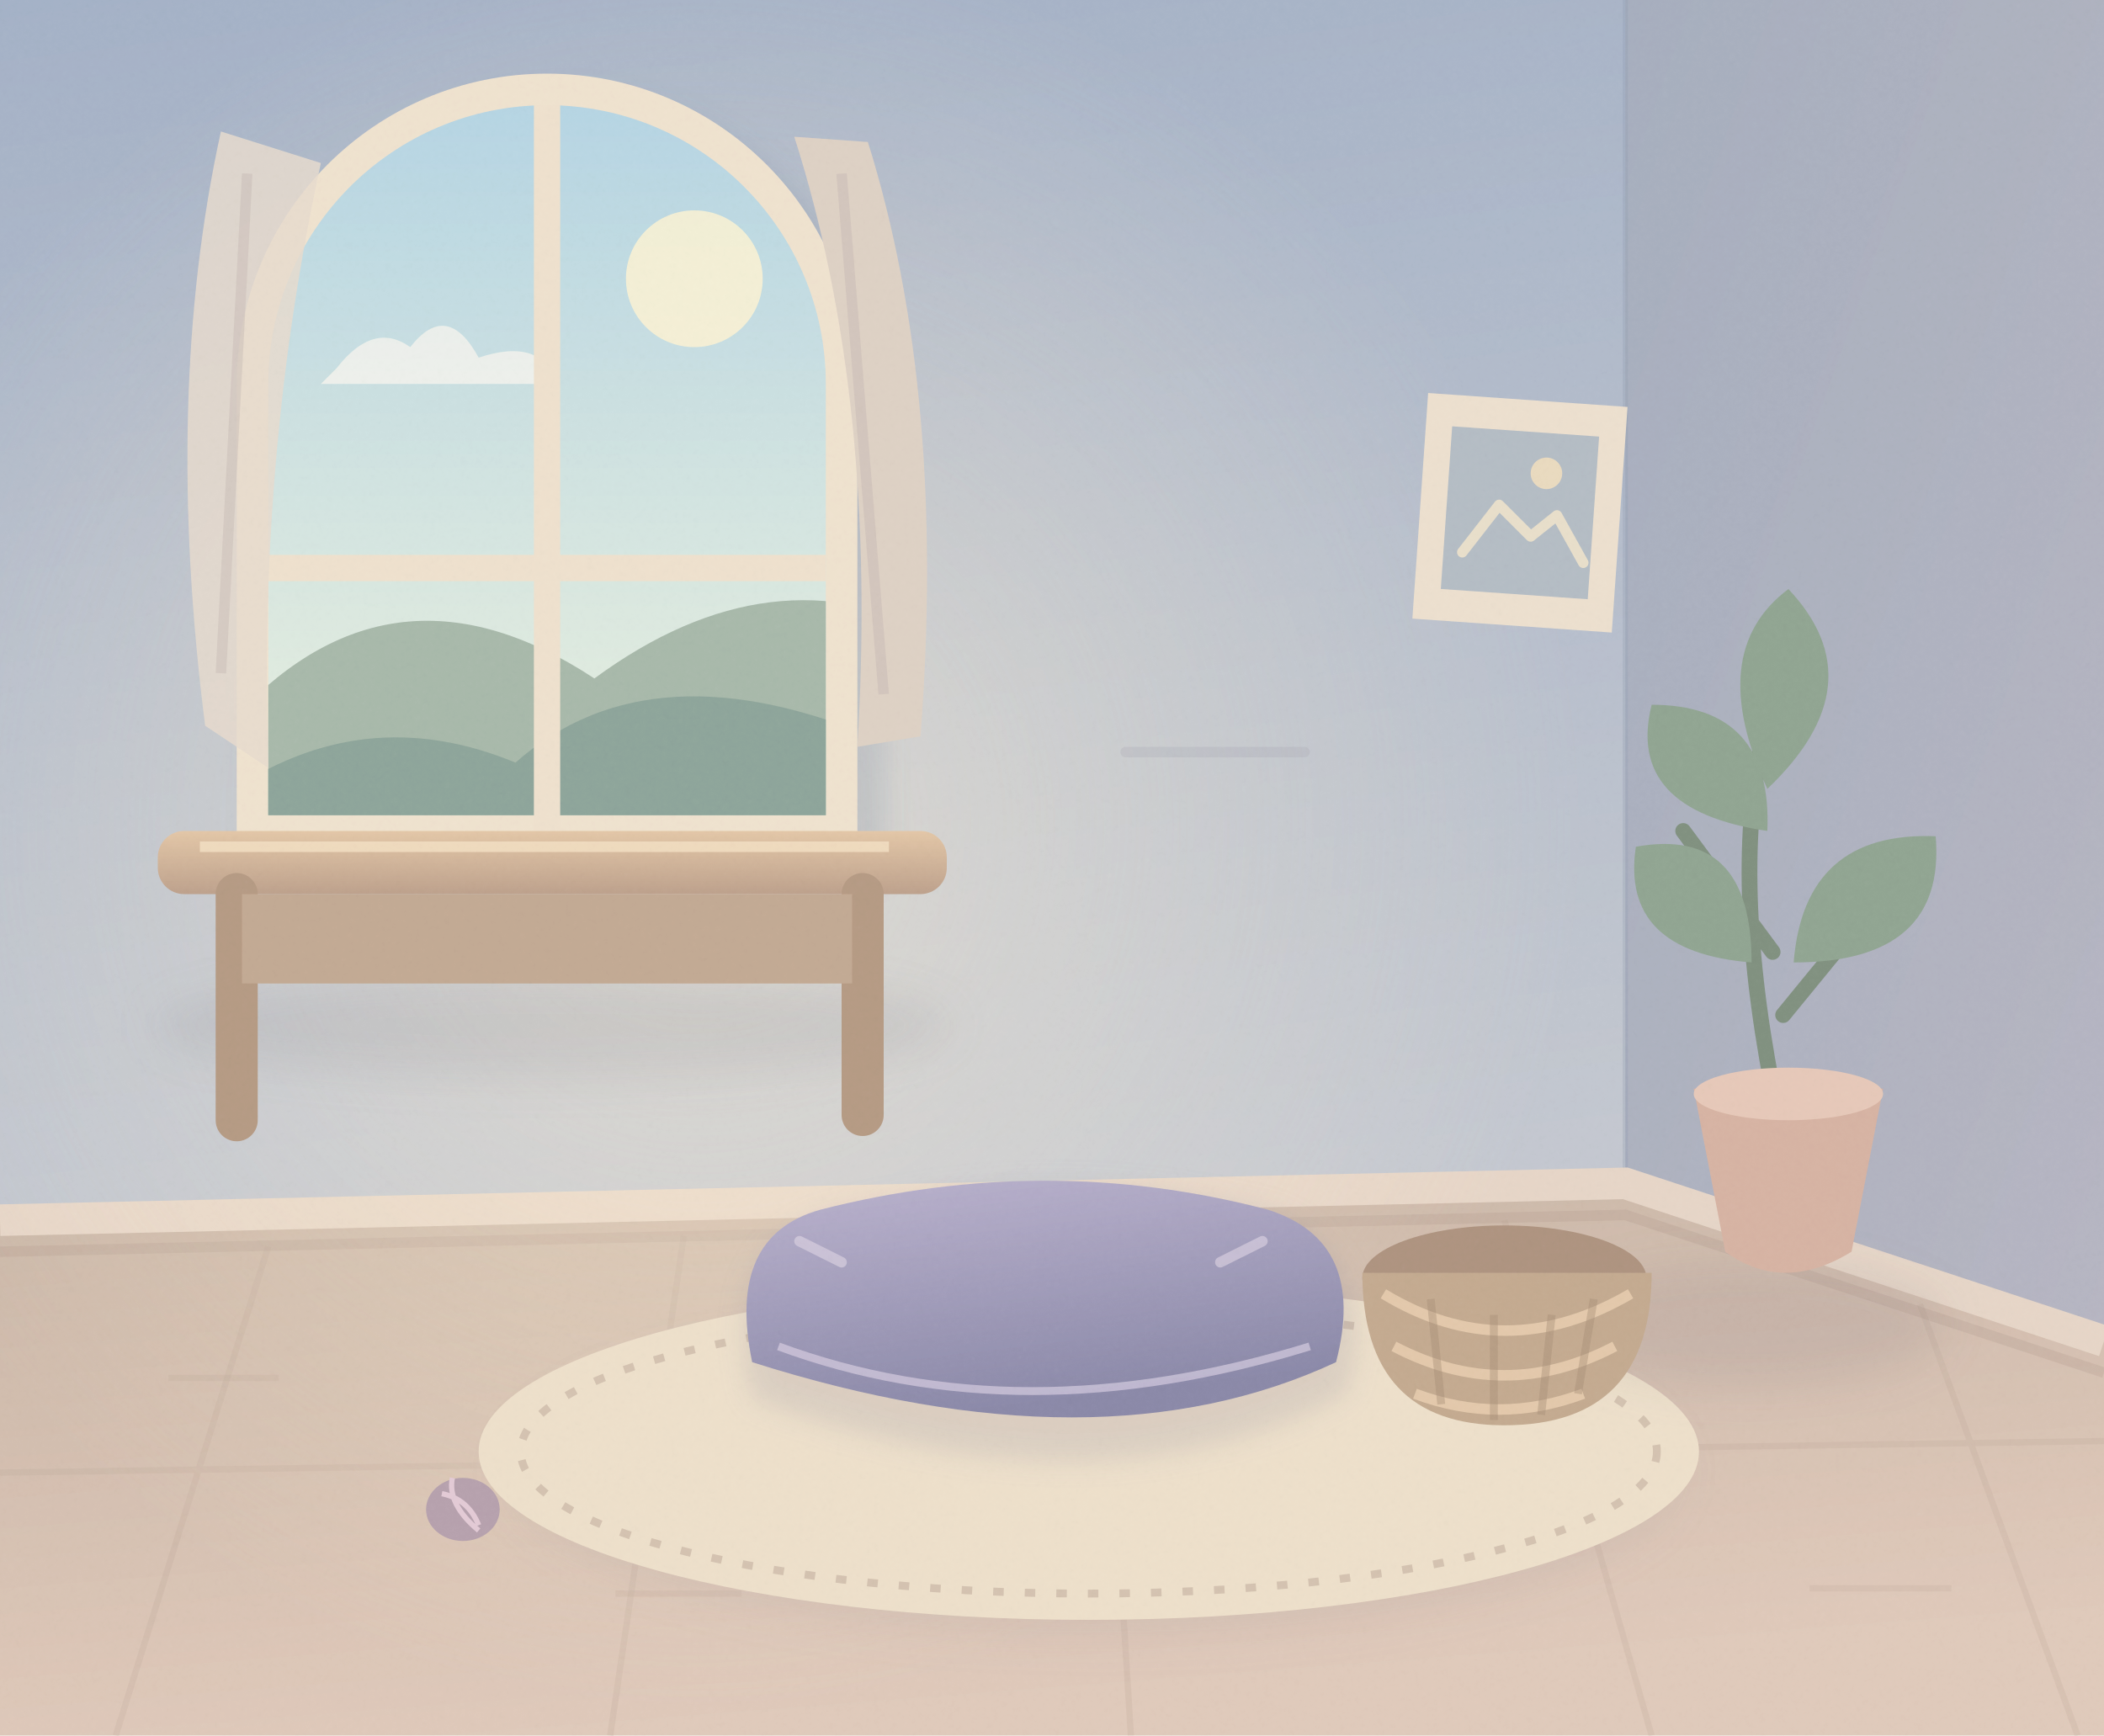
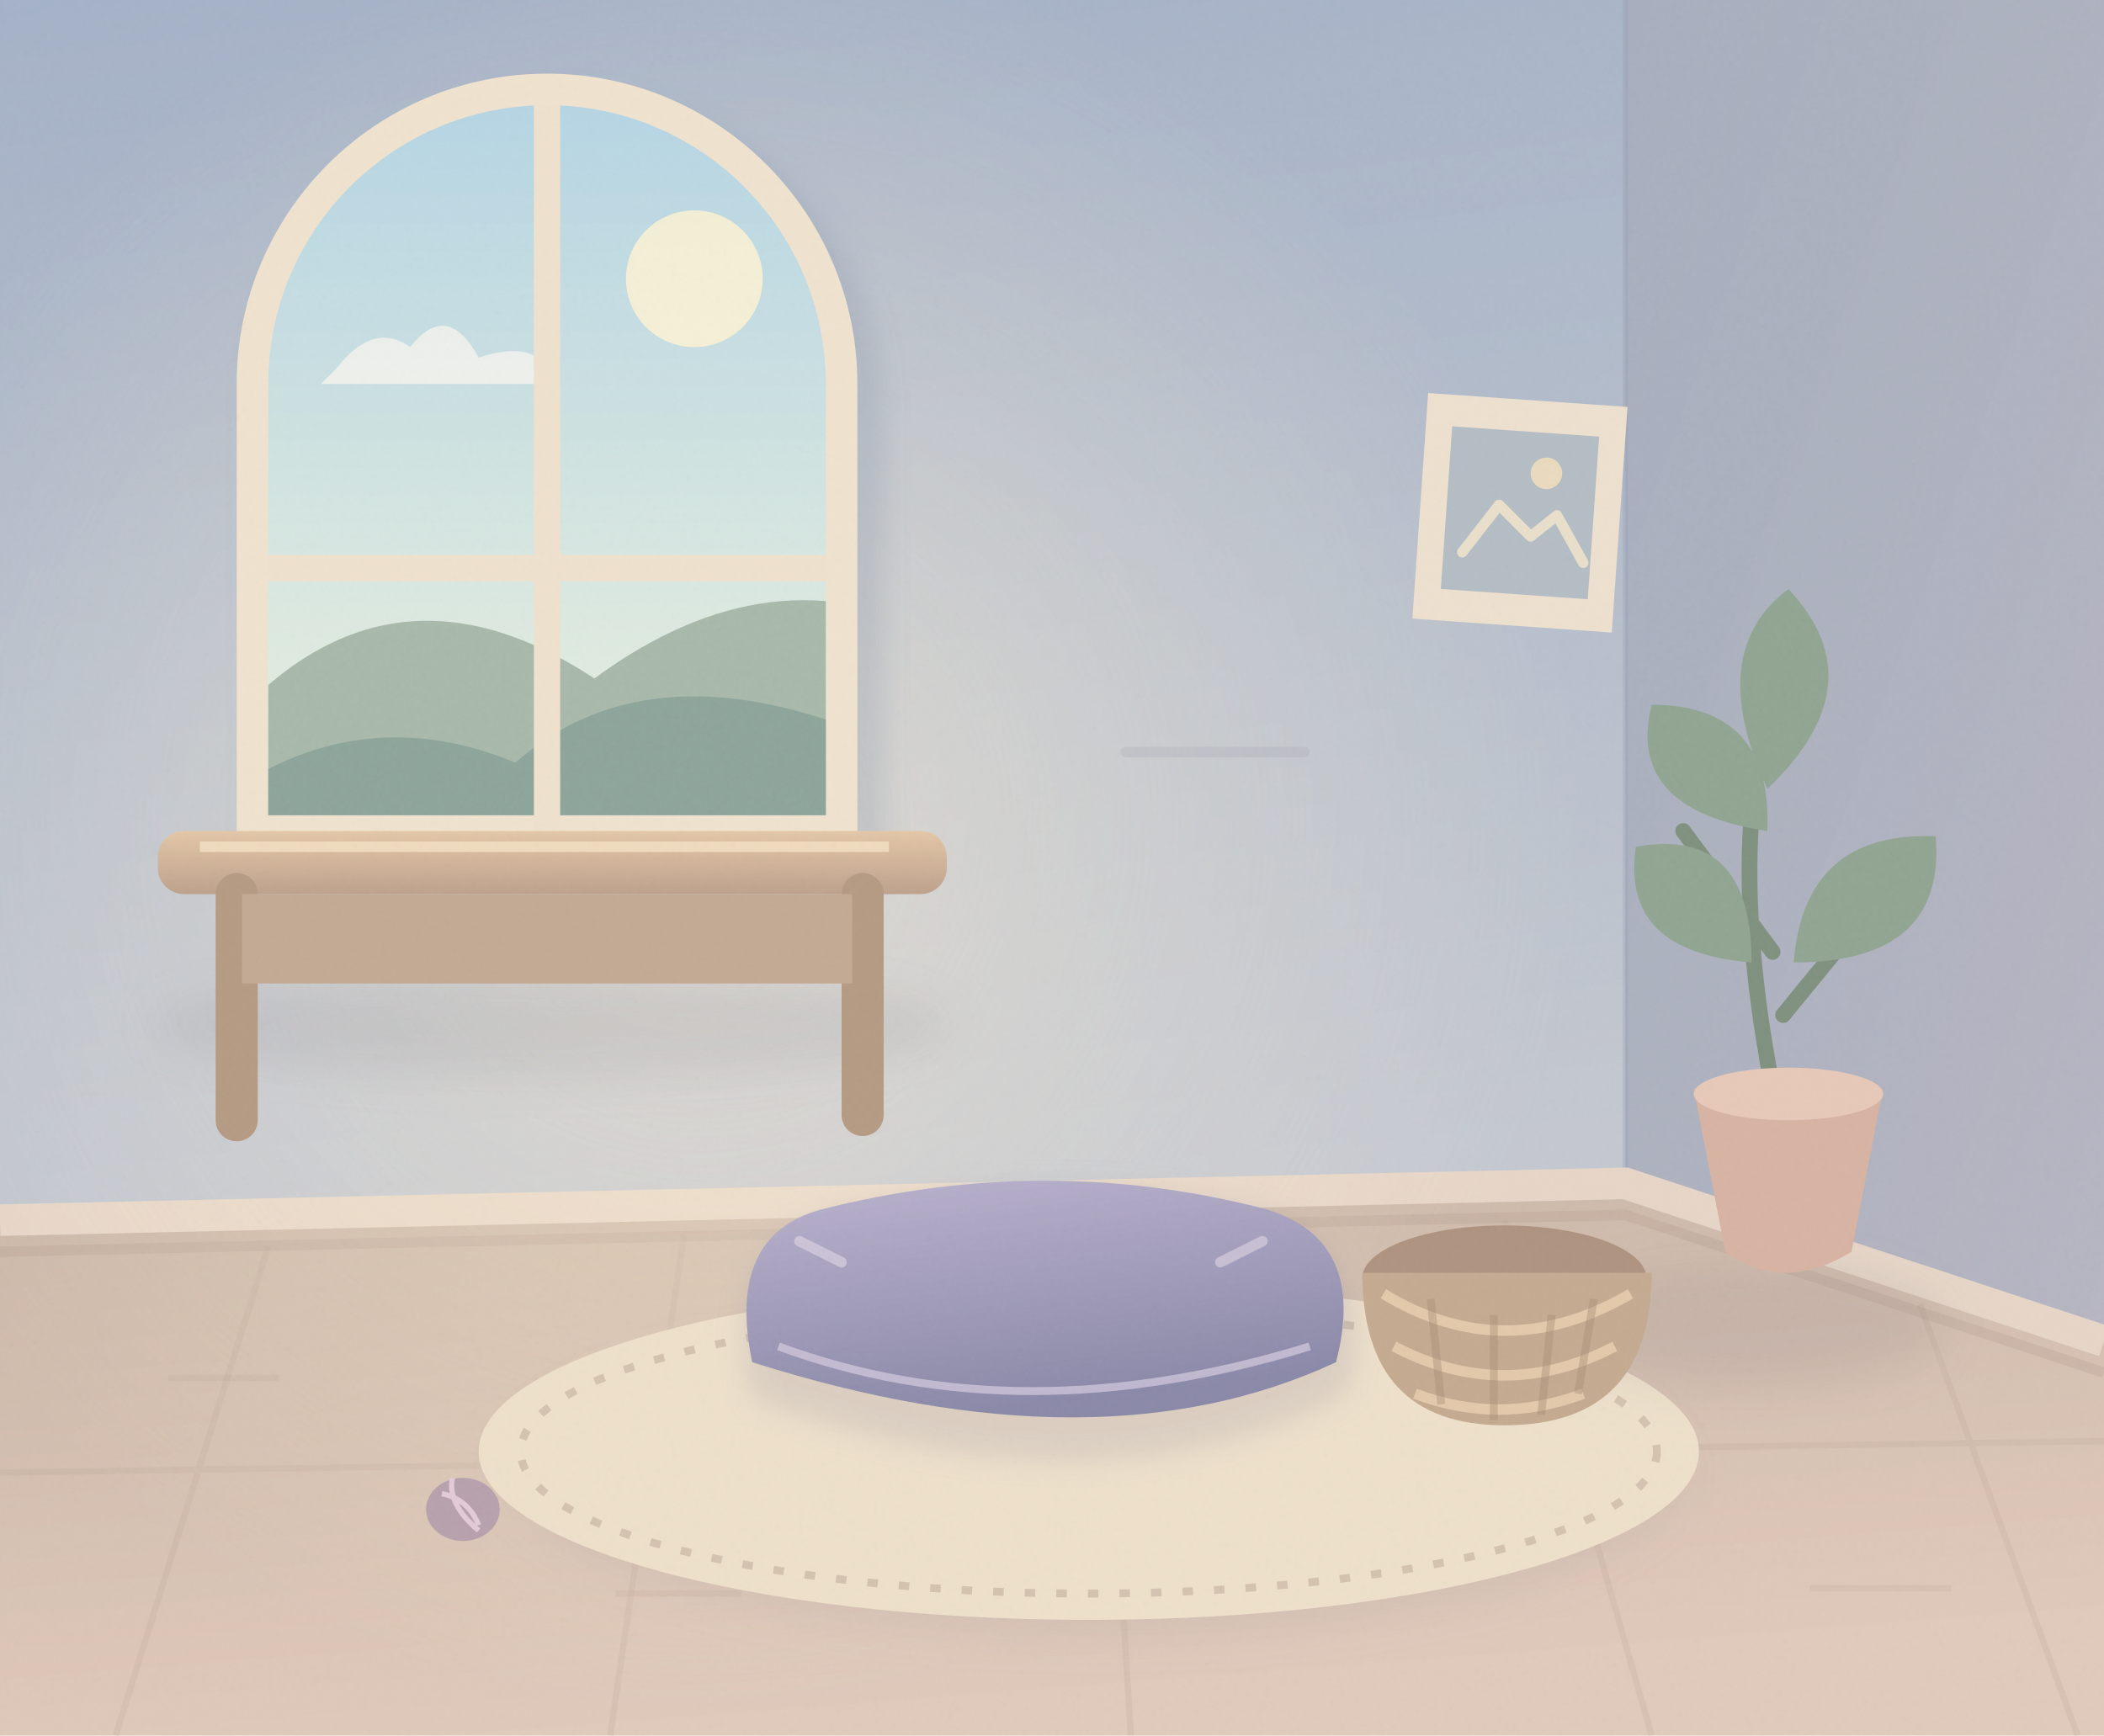
<svg xmlns="http://www.w3.org/2000/svg" width="400" height="330" viewBox="0 0 400 330" fill="none">
  <defs>
    <linearGradient id="wall" x2=".2" y2="1">
      <stop stop-color="#a5b2c7" />
      <stop offset="1" stop-color="#c4c8d0" />
    </linearGradient>
    <linearGradient id="side" x2="1" y2="1">
      <stop stop-color="#a7afbf" />
      <stop offset="1" stop-color="#b7b6c2" />
    </linearGradient>
    <linearGradient id="floor" x2=".3" y2="1">
      <stop stop-color="#c9b6a7" />
      <stop offset="1" stop-color="#e0cabb" />
    </linearGradient>
    <linearGradient id="sky" x2="0" y2="1">
      <stop stop-color="#b4d4e3" />
      <stop offset="1" stop-color="#edf1df" />
    </linearGradient>
    <linearGradient id="wood" x2="0" y2="1">
      <stop stop-color="#e3c7a8" />
      <stop offset="1" stop-color="#bea28d" />
    </linearGradient>
    <linearGradient id="pillow" x2=".3" y2="1">
      <stop stop-color="#bbb3ce" />
      <stop offset="1" stop-color="#8c8aa9" />
    </linearGradient>
    <radialGradient id="sun">
      <stop stop-color="#fff1d6" stop-opacity=".5" />
      <stop offset="1" stop-color="#fff1d6" stop-opacity="0" />
    </radialGradient>
    <filter id="paper" x="0" y="0" width="100%" height="100%">
      <feTurbulence baseFrequency=".7" numOctaves="3" seed="8" stitchTiles="stitch" />
      <feColorMatrix type="saturate" values="0" />
      <feComponentTransfer>
        <feFuncA type="linear" slope=".055" />
      </feComponentTransfer>
      <feBlend in="SourceGraphic" mode="soft-light" />
    </filter>
    <filter id="soft">
      <feGaussianBlur stdDeviation="2.5" />
    </filter>
    <filter id="shadow" x="-30%" y="-40%" width="160%" height="180%">
      <feGaussianBlur stdDeviation="4" />
    </filter>
    <clipPath id="view">
      <path d="M51 155V73a53 53 0 0 1 106 0v82Z" />
    </clipPath>
  </defs>
  <g filter="url(#paper)">
    <path fill="url(#wall)" d="M0 0h400v243H0z" />
    <path fill="url(#side)" d="M309 0h91v255l-91-30Z" />
    <path d="M309 0v225" stroke="#8e98ac" stroke-opacity=".25" />
    <path fill="url(#floor)" d="m0 232 309-7 91 30v75H0Z" />
    <path d="m0 232 309-7 91 30" stroke="#e6d6c8" stroke-width="6" />
    <path d="m0 238 309-7 91 30" stroke="#a58f84" stroke-opacity=".2" stroke-width="2" />
    <g stroke="#aa9284" stroke-opacity=".14" stroke-width="1.2">
      <path d="m0 280 400-6M22 330l29-93m65 93 14-95m85 95-6-97m105 97-28-98m109 98-30-82" />
      <path d="M32 262h21m64 41h24m106-50h18m79 49h27" />
    </g>
    <ellipse cx="133" cy="157" rx="169" ry="168" fill="url(#sun)" />
    <path d="M44 162V73a60 60 0 0 1 120 0v89Z" fill="#718697" fill-opacity=".2" filter="url(#soft)" transform="translate(4 5)" />
    <path d="M45 160V73a59 59 0 0 1 118 0v87Z" fill="#efe2cf" />
    <g clip-path="url(#view)">
      <path fill="url(#sky)" d="M48 14h112v150H48z" />
      <circle cx="132" cy="53" r="13" fill="#fff4d3" opacity=".8" />
      <path d="M45 136q30-32 68-7 34-25 66-8v58H45" fill="#a9b9ab" />
      <path d="M43 151q26-18 55-6 26-23 70-4v30H43" fill="#8fa69b" />
      <path d="M64 70q7-9 14-4 7-9 13 2 12-4 15 5H61Z" fill="#fff9ef" opacity=".65" />
    </g>
    <path d="M104 20v138m-53-50h106" stroke="#eee1ce" stroke-width="5" />
-     <path d="M42 25q-11 50-3 113l12 8q-2-60 10-115Z" fill="#e6dbce" opacity=".85" />
-     <path d="M151 26q16 50 12 116l12-2q5-65-10-113Z" fill="#ded1c5" />
-     <path d="m47 33-5 95m118-95 8 99" stroke="#c4b8b3" stroke-opacity=".4" stroke-width="2" />
    <ellipse cx="105" cy="195" rx="76" ry="10" fill="#6f6d79" opacity=".12" filter="url(#shadow)" />
    <rect x="30" y="158" width="150" height="12" rx="5" fill="url(#wood)" />
    <path d="M45 170v43m119-43v42" stroke="#b69b85" stroke-width="8" stroke-linecap="round" />
    <path d="M46 170h116v17H46" fill="#c3aa94" />
    <path d="M38 161h131" stroke="#f4e1c5" stroke-width="2" opacity=".8" />
    <ellipse cx="208" cy="280" rx="111" ry="31" fill="#8d8490" opacity=".12" filter="url(#shadow)" />
    <ellipse cx="207" cy="276" rx="116" ry="32" fill="#ede0cb" />
    <ellipse cx="207" cy="276" rx="108" ry="27" stroke="#d4c3b1" stroke-width="1.5" stroke-dasharray="2 4" />
    <path d="M143 266q-7-29 15-35 42-11 85 0 20 9 13 34-47 25-113 1Z" fill="#8f899d" opacity=".2" filter="url(#soft)" />
    <path d="M143 259q-5-24 13-29 43-11 85 0 19 6 13 29-45 21-111 0Z" fill="url(#pillow)" />
    <path d="M148 256q46 17 101 0" stroke="#d6ccdf" stroke-width="1.5" opacity=".7" />
    <path d="m152 236 8 4m80-4-8 4" stroke="#dfd6e4" stroke-width="2" opacity=".6" stroke-linecap="round" />
    <ellipse cx="332" cy="252" rx="38" ry="12" fill="#756b79" opacity=".13" filter="url(#shadow)" />
    <path d="M338 212q-9-43-3-71m4 52 18-22m-20 10-17-23" stroke="#829281" stroke-width="3" stroke-linecap="round" />
    <g fill="#92a693">
      <path d="M336 158q-27-4-22-24 23 0 22 24Z" />
      <path d="M336 150q-12-26 4-38 17 18-4 38Z" />
      <path d="M341 183q2-25 27-24 2 24-27 24Z" />
      <path d="M333 183q-25-2-22-22 22-4 22 22Z" />
    </g>
    <path d="m322 207 6 31q11 8 24 0l6-31Z" fill="#d7b4a4" />
    <ellipse cx="340" cy="208" rx="18" ry="5" fill="#e6c9b9" />
    <ellipse cx="286" cy="243" rx="27" ry="10" fill="#af9481" />
    <path d="M259 242q0 29 27 29 28 0 28-29" fill="#c4ab91" />
    <path d="M263 246q23 14 47 0m-45 10q21 11 42 0m-38 9q16 6 32 0" stroke="#e3c9ac" stroke-width="2" />
    <path d="m272 247 2 20m10-17v20m11-20-2 19m10-22-3 18" stroke="#a68c77" stroke-opacity=".4" stroke-width="1.5" />
    <path d="M270 76h38v43h-38Z" fill="#ece0cf" transform="rotate(4 289 97)" />
    <path d="M275 82h28v31h-28Z" fill="#b5bdc5" transform="rotate(4 289 97)" />
    <path d="m278 105 7-9 6 6 5-4 5 9" stroke="#e8dfcb" stroke-width="2" stroke-linecap="round" stroke-linejoin="round" />
    <circle cx="294" cy="90" r="3" fill="#e9dac0" />
    <path d="M214 143h34" stroke="#a5a4b2" stroke-opacity=".25" stroke-width="2" stroke-linecap="round" />
    <ellipse cx="88" cy="287" rx="7" ry="6" fill="#b7a2ae" />
    <path d="M84 284q5 1 7 6m-5-9q-1 5 5 10" stroke="#e3cbd6" stroke-width="1" />
  </g>
</svg>
